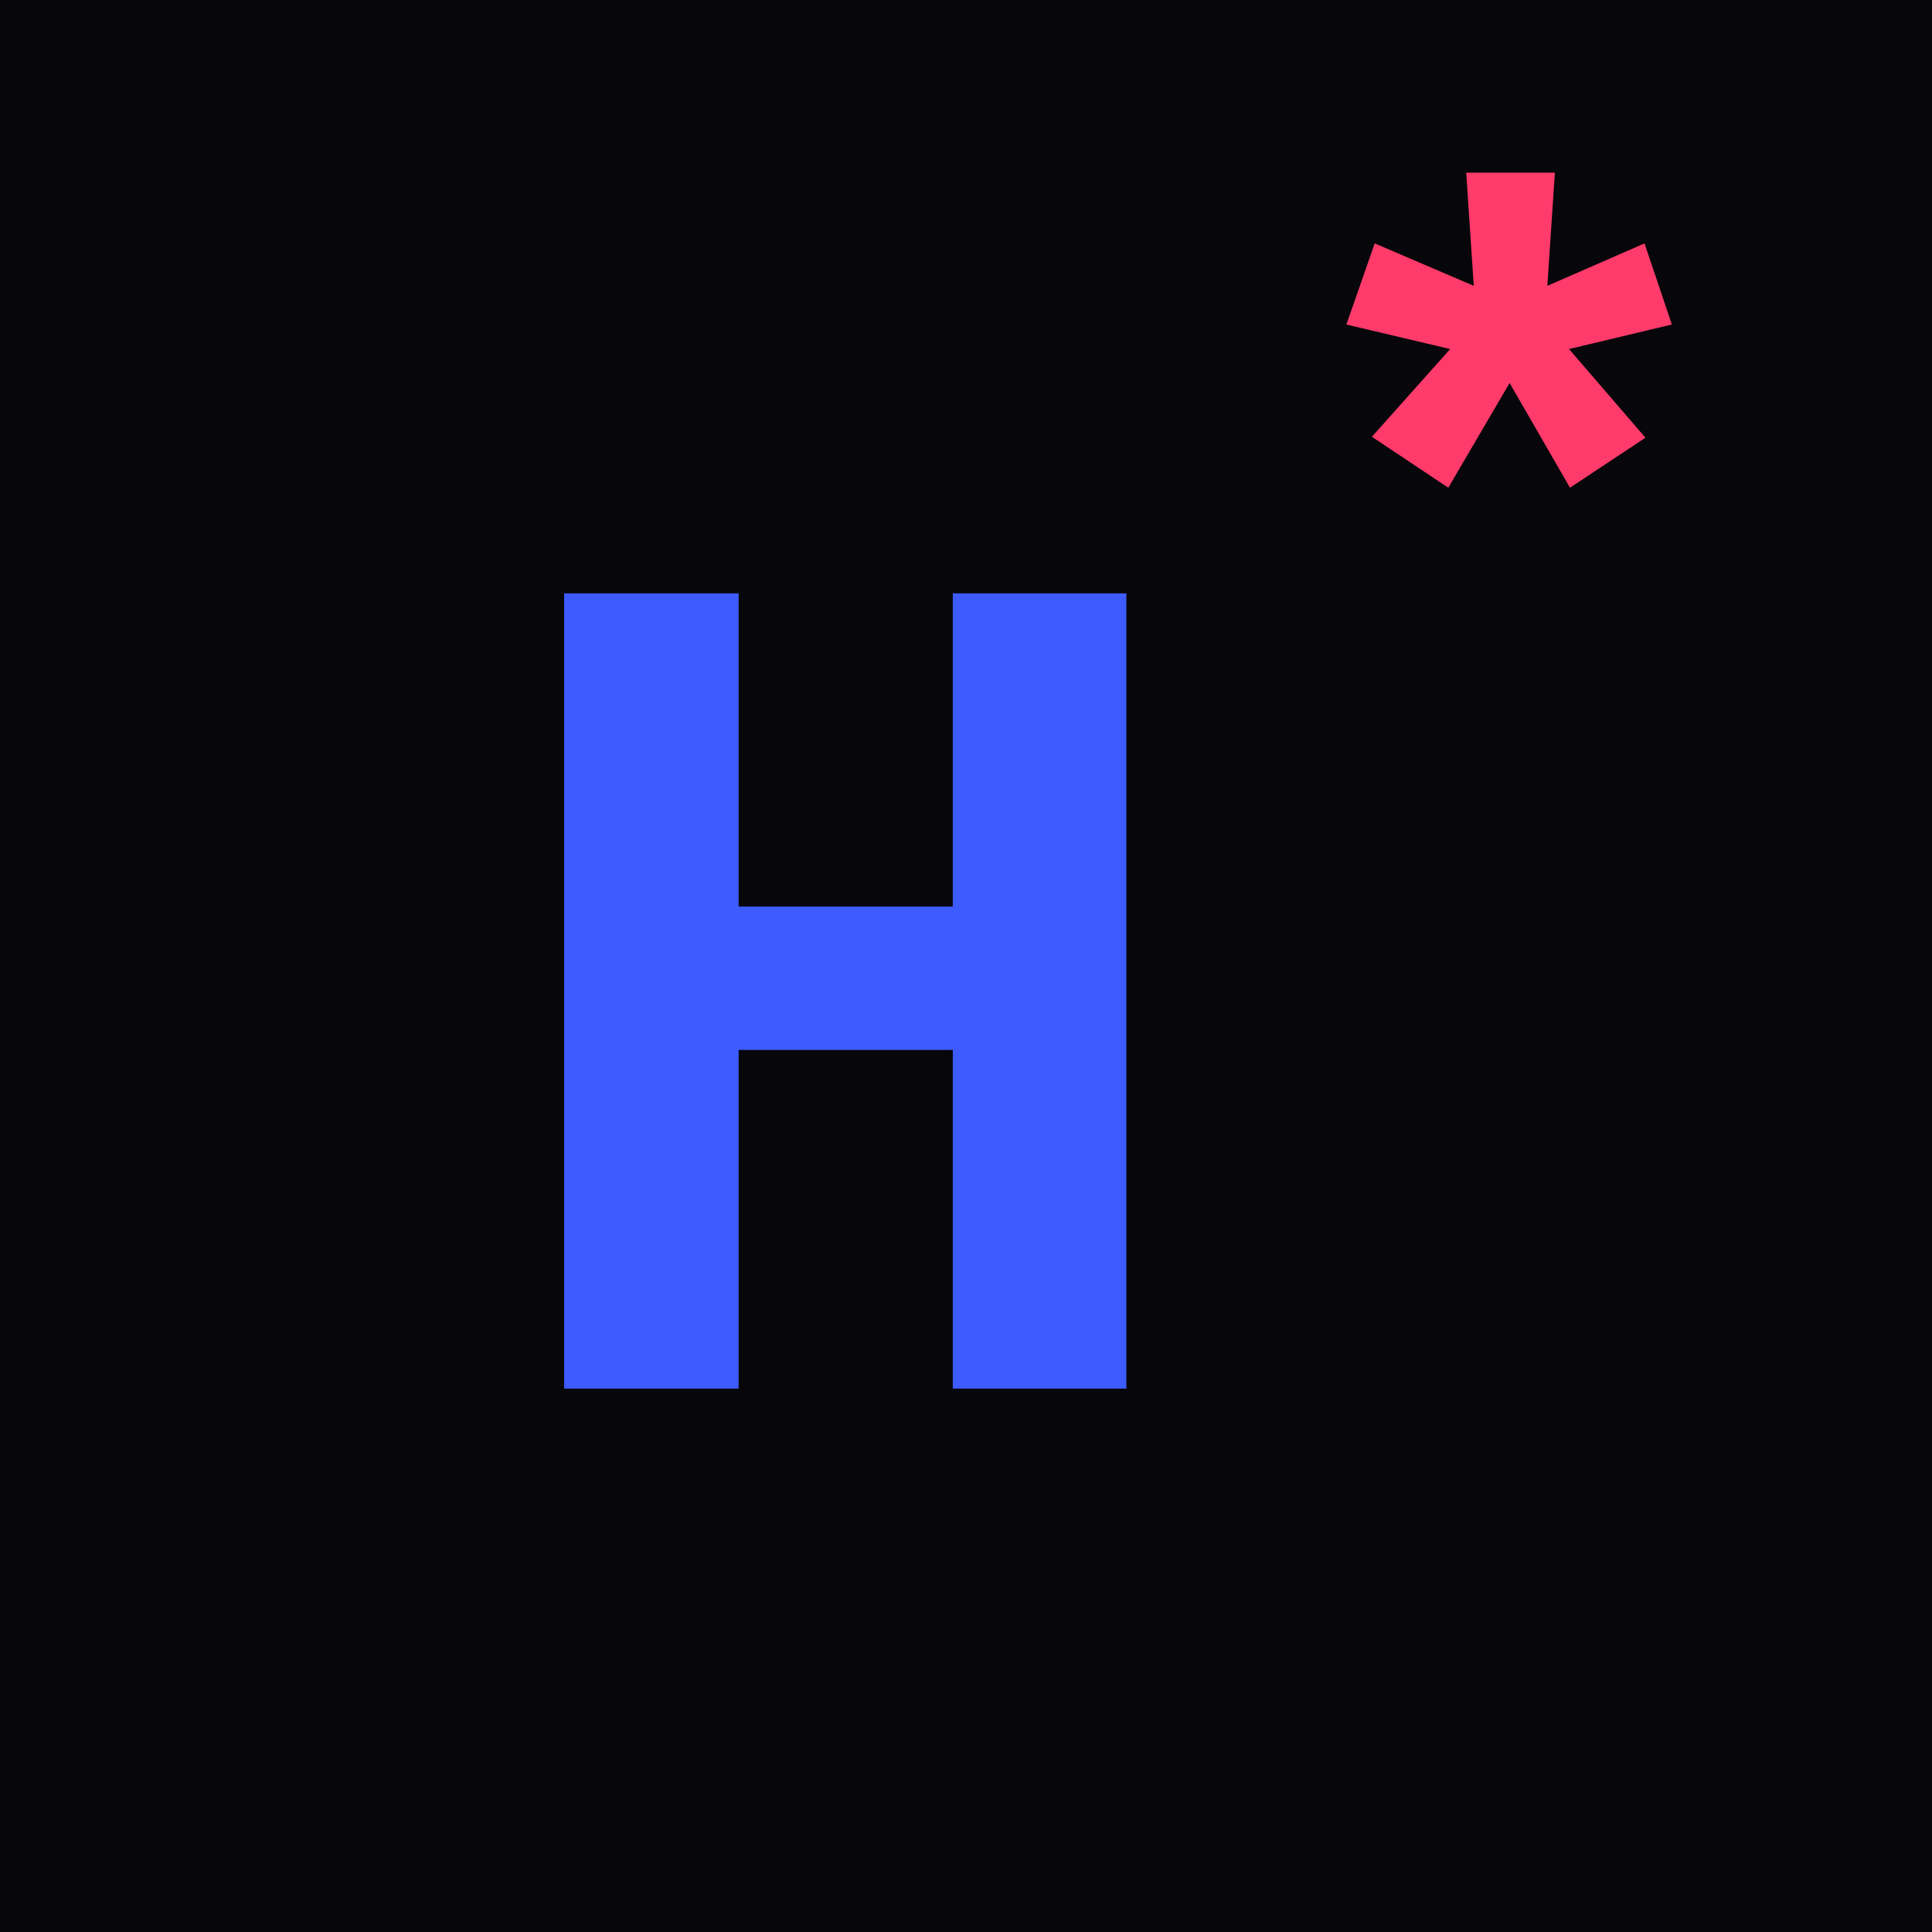
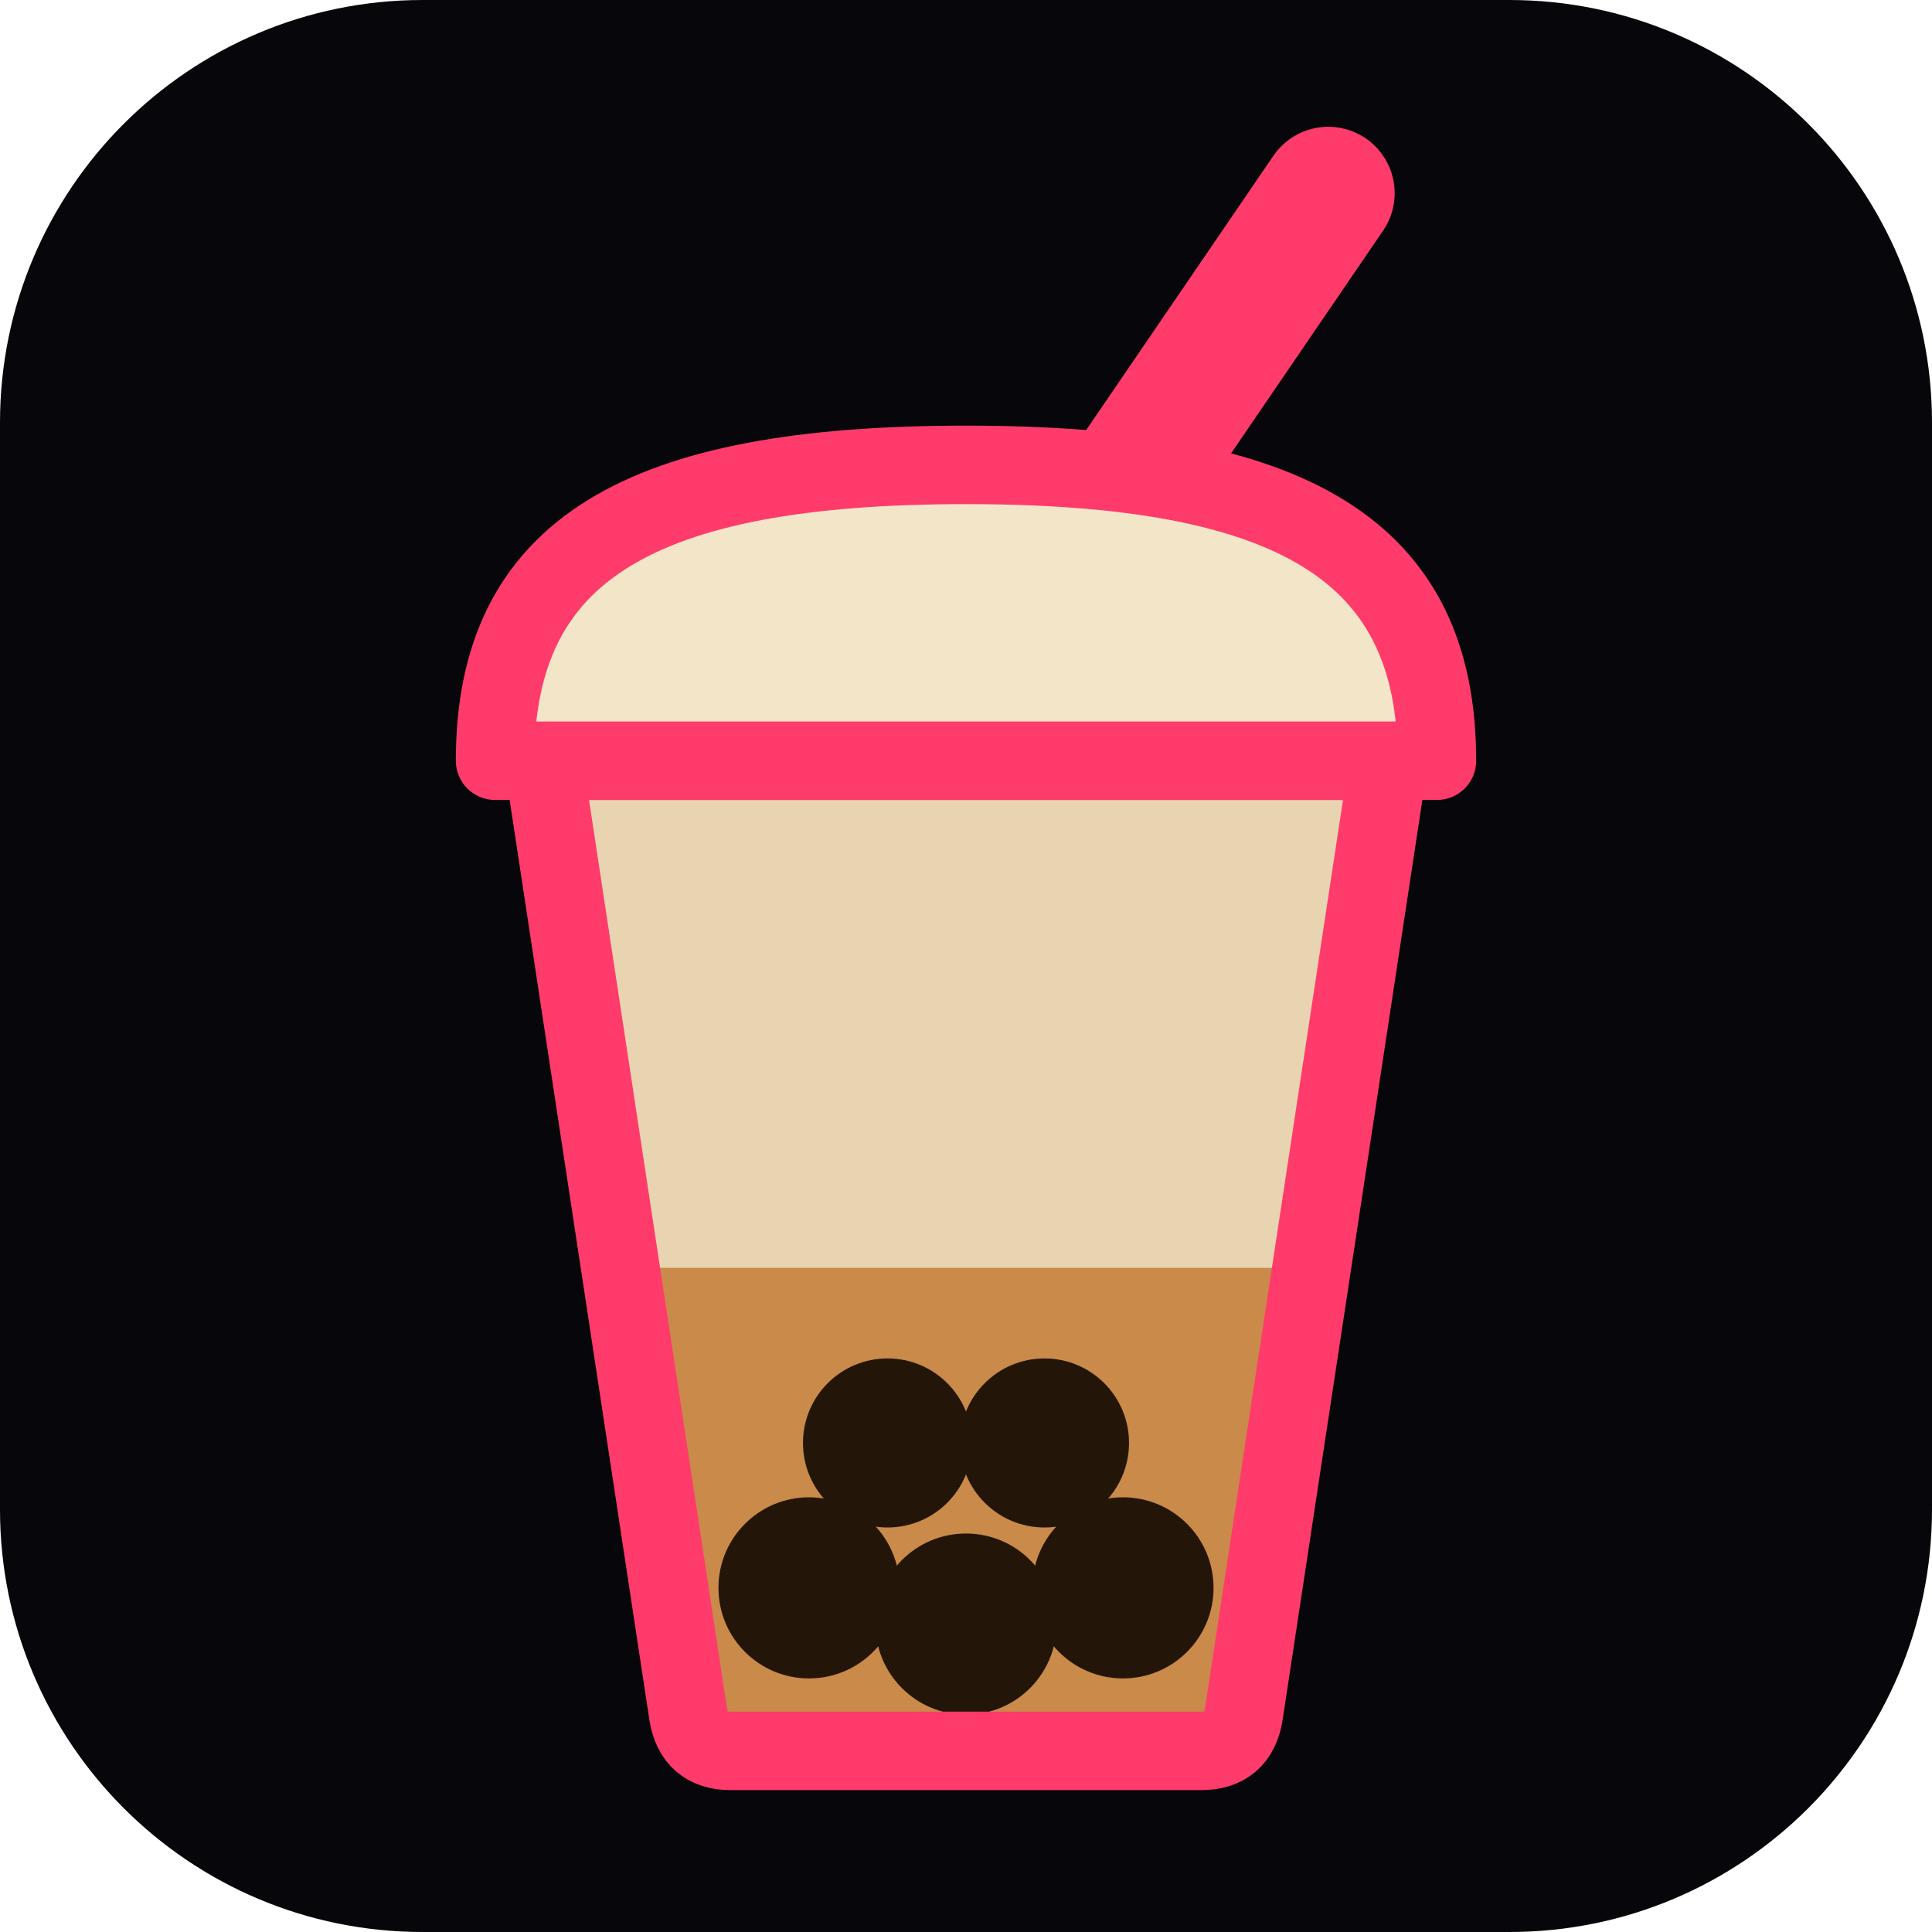
- <svg xmlns="http://www.w3.org/2000/svg" viewBox="0 0 32 32" role="img" aria-label="Hackapei">
-   <rect width="32" height="32" fill="#07060a" />
-   <text x="14" y="23" font-family="'Courier New',ui-monospace,monospace" font-size="20" font-weight="700" text-anchor="middle" fill="#3d5bff">H</text>
-   <text x="25" y="13" font-family="'Courier New',ui-monospace,monospace" font-size="14" font-weight="700" text-anchor="middle" fill="#ff3b6b">*</text>
+ <svg xmlns="http://www.w3.org/2000/svg" viewBox="0 0 32 32" role="img" aria-label="Hackapei bubble tea">
+   <rect width="32" height="32" rx="7" fill="#07060a" />
+   <line x1="17.7" y1="9.5" x2="22" y2="3.2" stroke="#ff3b6b" stroke-width="2.2" stroke-linecap="round" />
+   <path d="M9 12.6 H23 L20.6 28.4 Q20.5 29 19.9 29 H12.1 Q11.5 29 11.4 28.4 Z" fill="#e8d4b0" />
+   <path d="M10.4 21 H21.6 L20.6 28.4 Q20.5 29 19.9 29 H12.1 Q11.5 29 11.4 28.4 Z" fill="#c98a4a" />
+   <g fill="#241509">
+     <circle cx="13.4" cy="26.3" r="1.5" />
+     <circle cx="16" cy="26.9" r="1.5" />
+     <circle cx="18.6" cy="26.3" r="1.5" />
+     <circle cx="14.7" cy="23.9" r="1.4" />
+     <circle cx="17.3" cy="23.9" r="1.4" />
+   </g>
+   <path d="M9 12.6 H23 L20.6 28.4 Q20.5 29 19.9 29 H12.1 Q11.5 29 11.4 28.4 Z" fill="none" stroke="#ff3b6b" stroke-width="1.3" stroke-linejoin="round" />
+   <path d="M8.2 12.6 C8.2 9.1 10.6 7.7 16 7.7 C21.4 7.7 23.8 9.1 23.8 12.6 Z" fill="#f3e6c8" stroke="#ff3b6b" stroke-width="1.3" stroke-linejoin="round" />
</svg>
